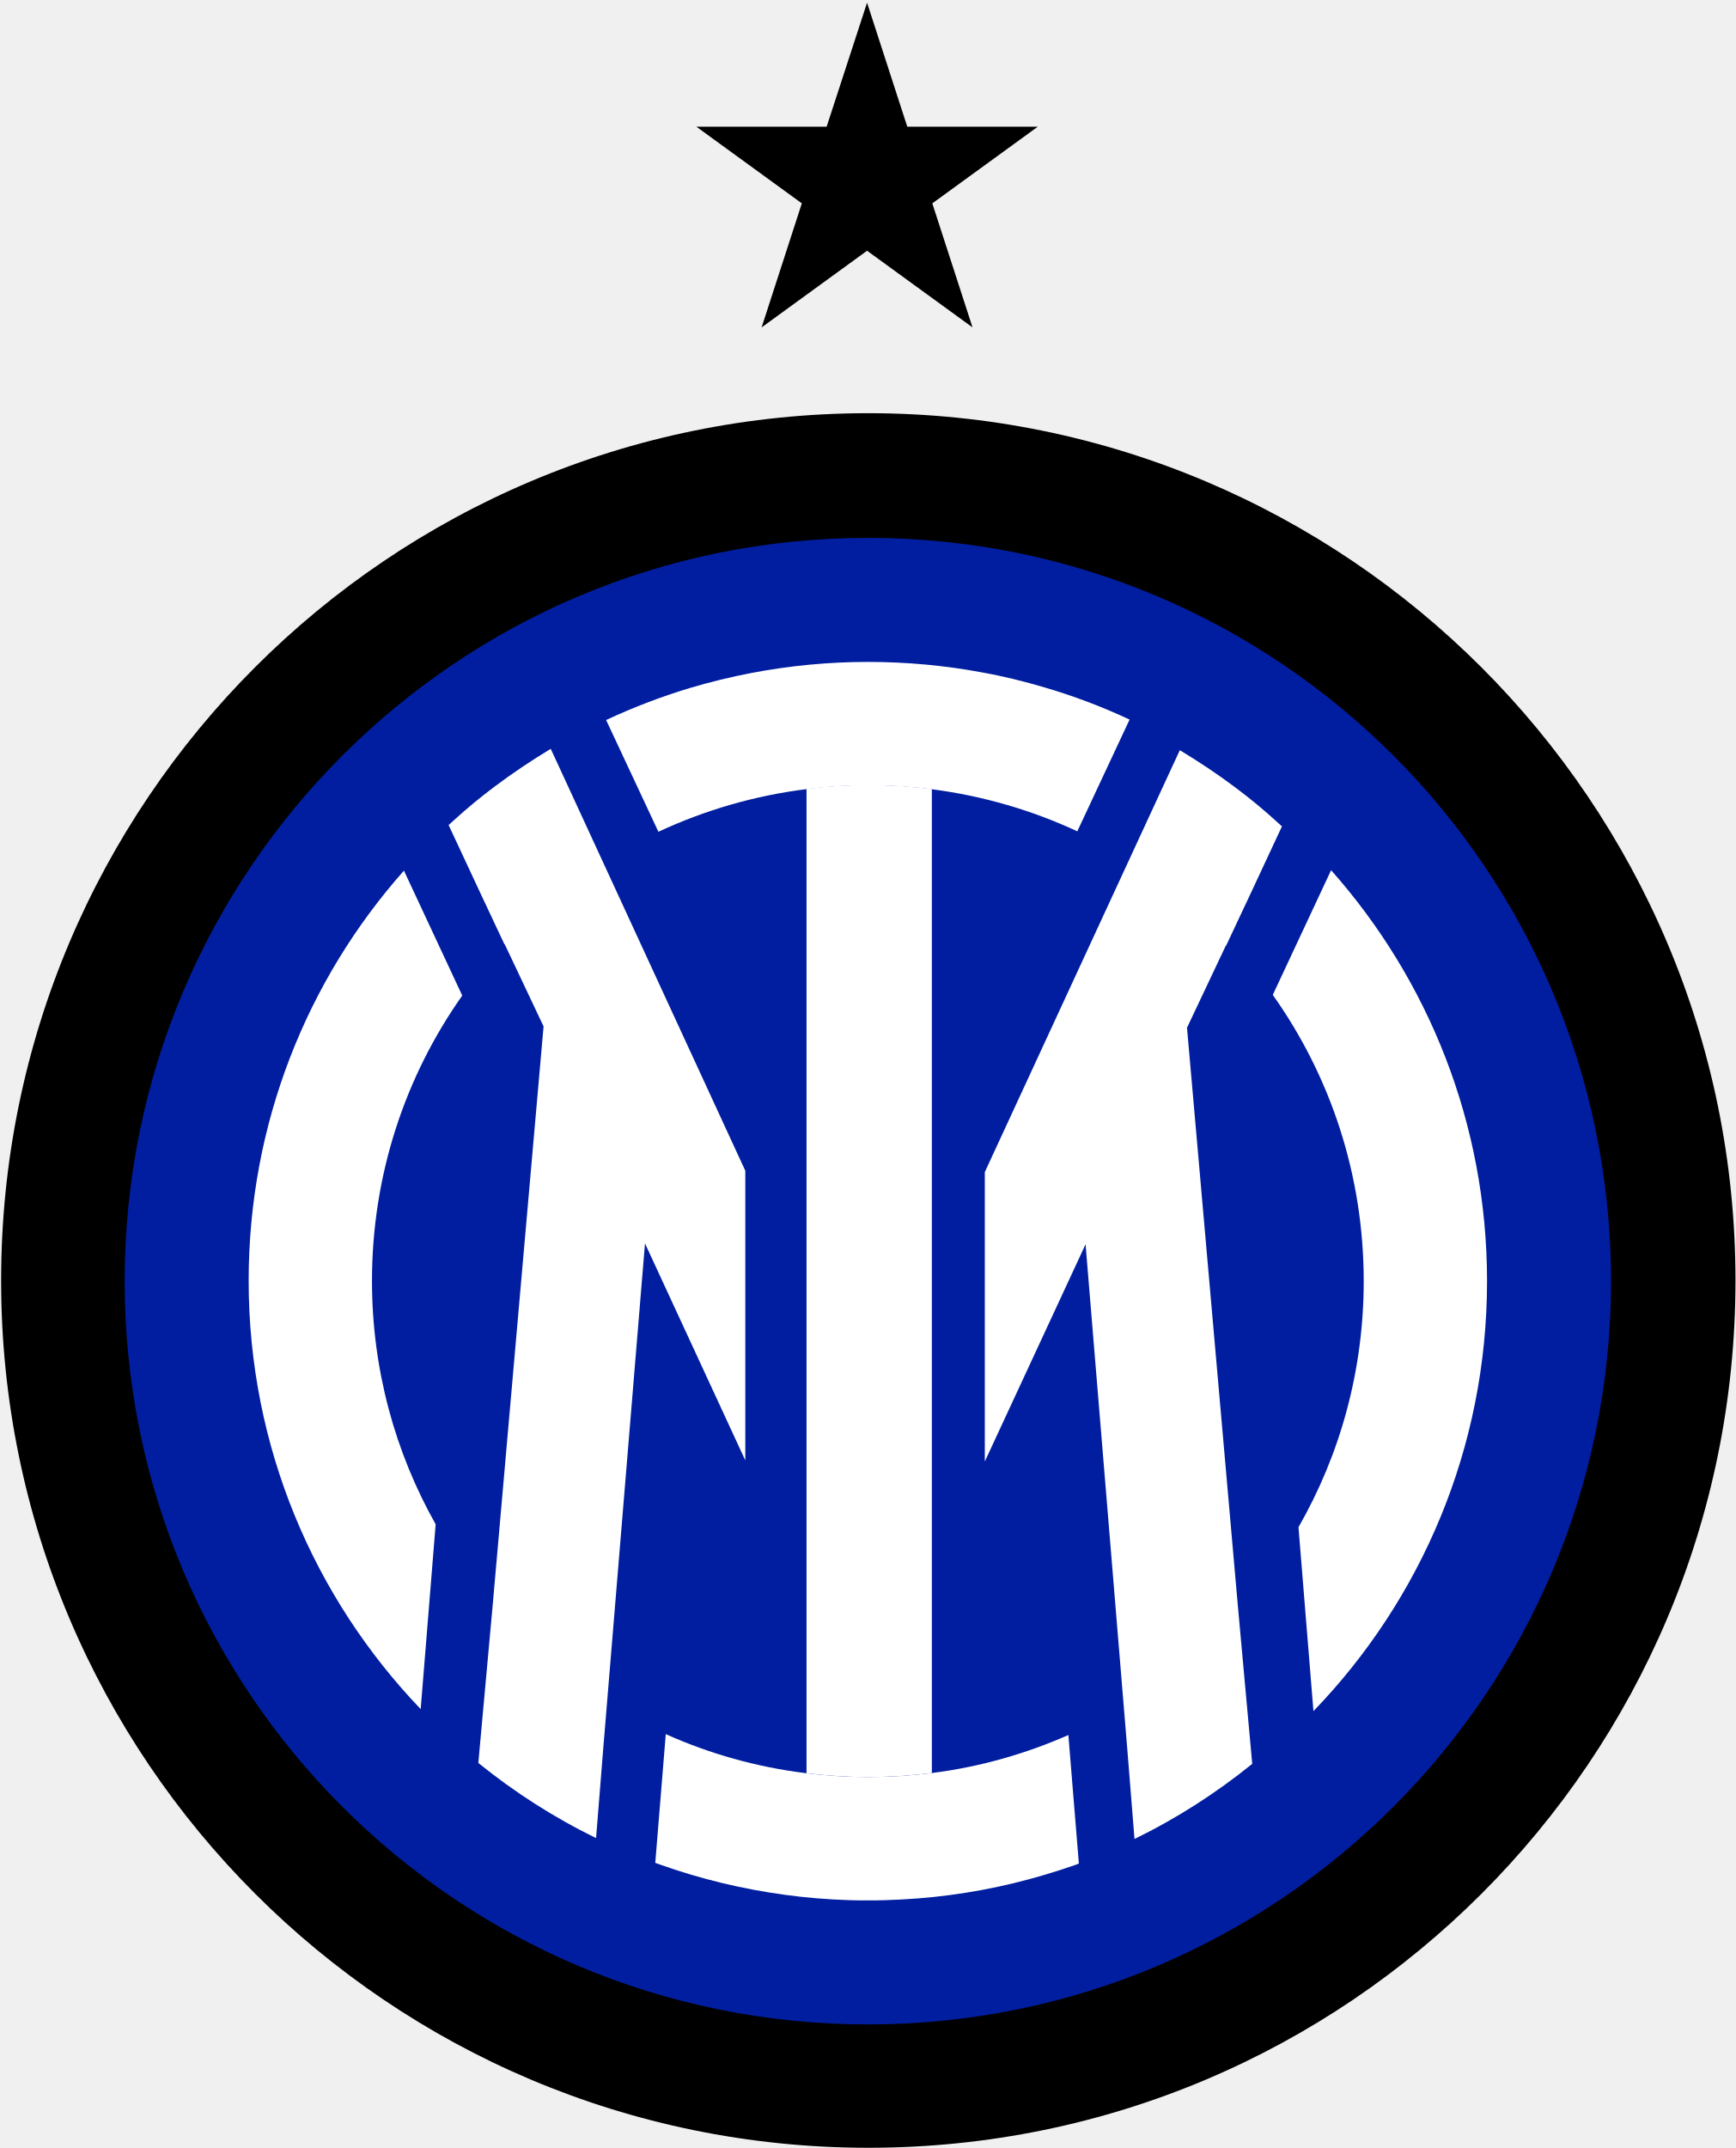
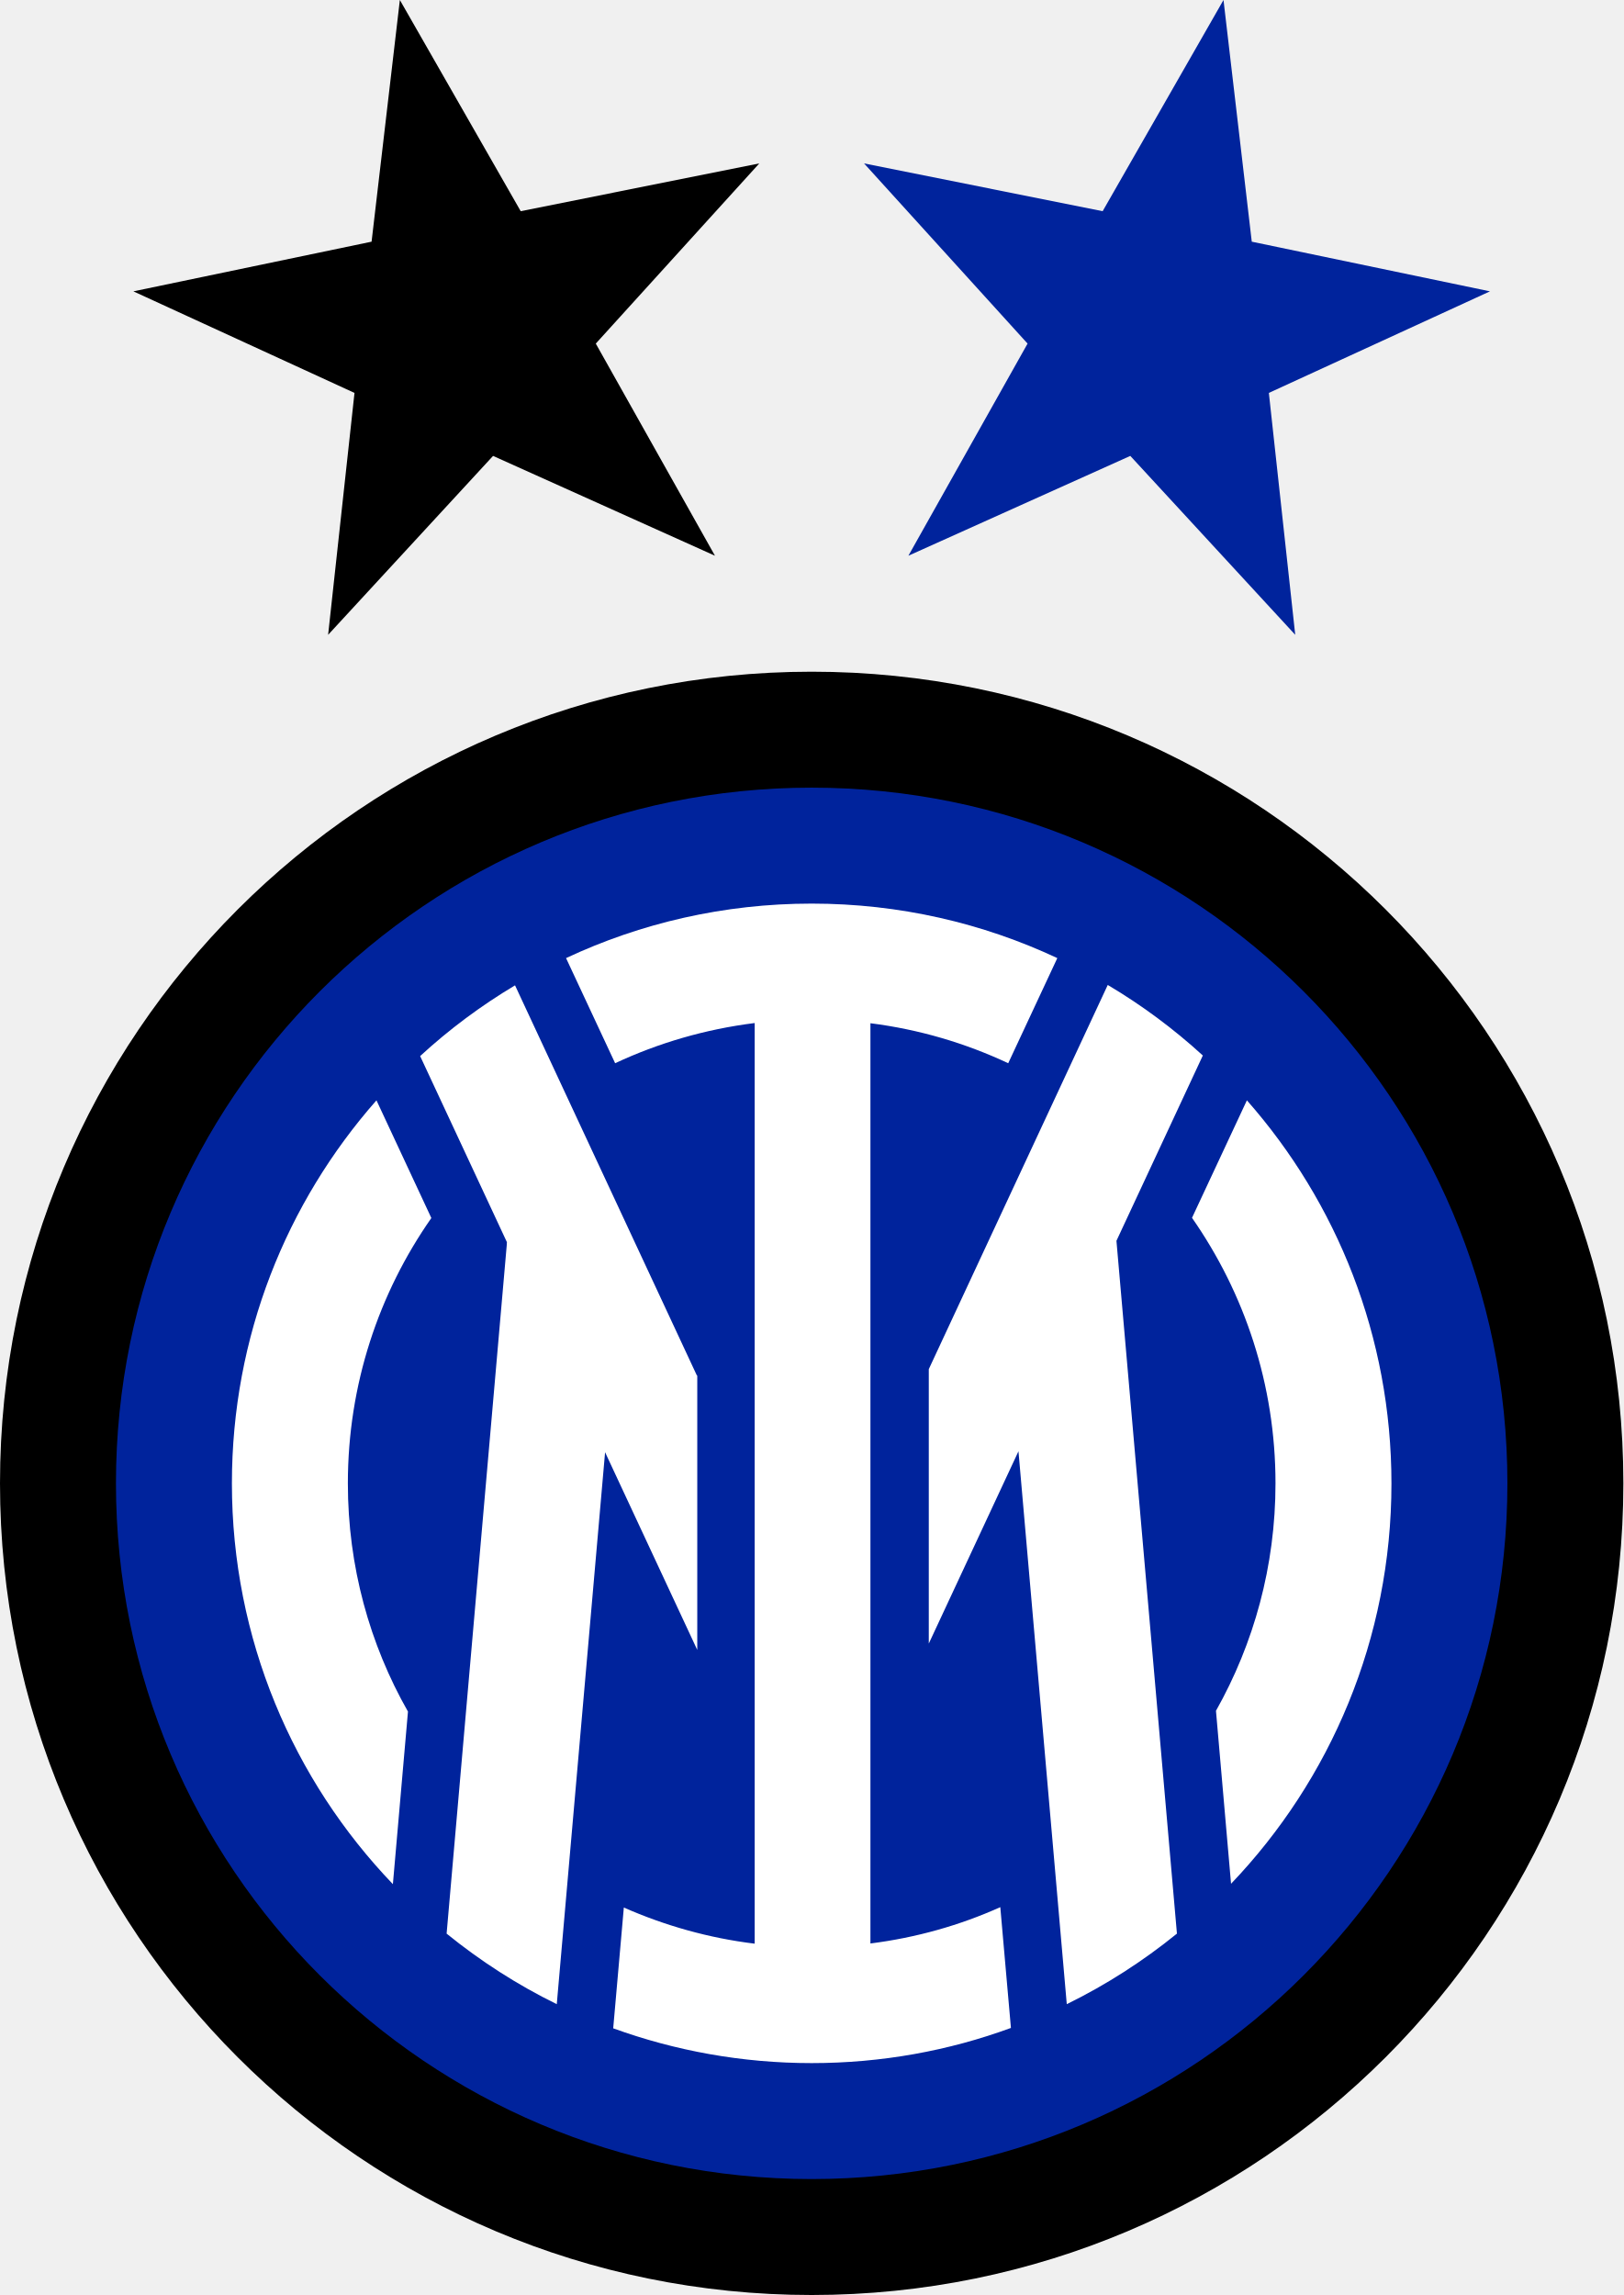
- <svg xmlns="http://www.w3.org/2000/svg" xmlns:xlink="http://www.w3.org/1999/xlink" version="1.1" id="Layer_1" x="0px" y="0px" viewBox="0 0 776.7 961.2" style="enable-background:new 0 0 776.7 961.2;" xml:space="preserve">
-   <style type="text/css">
- 	.st0{clip-path:url(#SVGID_2_);}
- 	.st1{clip-path:url(#SVGID_4_);fill:#011EA0;}
- 	.st2{clip-path:url(#SVGID_6_);fill:#FFFFFF;}
- 	.st3{clip-path:url(#SVGID_8_);fill:#FFFFFF;}
- 	.st4{clip-path:url(#SVGID_10_);fill:#FFFFFF;}
- 	.st5{clip-path:url(#SVGID_10_);}
- </style>
-   <g>
-     <defs>
-       <rect id="SVGID_1_" x="-187.3" y="-86.7" width="1152" height="1135.7" />
-     </defs>
-     <clipPath id="SVGID_2_">
-       <use xlink:href="#SVGID_1_" style="overflow:visible;" />
-     </clipPath>
-     <path class="st0" d="M776.8,573c0,214.4-173.8,388.1-388.1,388.1S0.5,787.4,0.5,573c0-214.4,173.8-388.1,388.1-388.1   S776.8,358.7,776.8,573" />
-   </g>
-   <g>
-     <defs>
-       <rect id="SVGID_3_" x="-187.3" y="-86.7" width="1152" height="1135.7" />
-     </defs>
-     <clipPath id="SVGID_4_">
-       <use xlink:href="#SVGID_3_" style="overflow:visible;" />
-     </clipPath>
-     <path class="st1" d="M721.1,573.3c0,183.7-148.9,332.6-332.6,332.6C204.7,905.9,55.8,757,55.8,573.3s148.9-332.6,332.6-332.6   C572.2,240.6,721.1,389.6,721.1,573.3" />
-   </g>
-   <g>
-     <defs>
-       <rect id="SVGID_5_" x="-187.3" y="-86.7" width="1152" height="1135.7" />
-     </defs>
-     <clipPath id="SVGID_6_">
-       <use xlink:href="#SVGID_5_" style="overflow:visible;" />
-     </clipPath>
-     <path class="st2" d="M206.9,445.5c-25.5,36.1-40.4,80.2-40.4,127.7c0,39.6,10.4,76.8,28.5,108.9l-6.7,82.7   c-47.7-49.8-77-117.3-77-191.7c0-70.4,26.2-134.7,69.5-183.5L206.9,445.5z" />
-     <path class="st2" d="M665.6,573.3c0,74.7-29.6,142.6-77.7,192.4l-6.7-82.3c18.6-32.4,29.2-70,29.2-110.1c0-47.7-15-91.9-40.7-128.1   l26.1-55.8C639.2,438.3,665.6,502.7,665.6,573.3" />
-   </g>
-   <g>
-     <defs>
-       <rect id="SVGID_7_" x="-187.3" y="-86.7" width="1152" height="1135.7" />
-     </defs>
-     <clipPath id="SVGID_8_">
-       <use xlink:href="#SVGID_7_" style="overflow:visible;" />
-     </clipPath>
-     <path class="st3" d="M467.5,307.6c-9.1-2.7-18.4-5-27.9-6.7c-16.6-3.1-33.7-4.7-51.1-4.7c-17.7,0-35.1,1.7-51.9,4.9   c-9.5,1.8-18.8,4.1-27.9,6.8c-12.9,3.9-25.4,8.7-37.4,14.3l23.4,50c20.6-9.6,43-16.2,66.5-19.1c9-1.1,18.1-1.7,27.4-1.7   c9.7,0,19.3,0.6,28.7,1.8c22.9,3,44.7,9.4,64.9,18.8l23.4-50C493.2,316.2,480.5,311.4,467.5,307.6" />
-     <path class="st3" d="M478.2,776.4c-19.1,8.4-39.6,14.3-61.1,17c-9.4,1.2-19,1.8-28.7,1.8c-9.3,0-18.4-0.6-27.4-1.7   c-22.2-2.7-43.4-8.7-63-17.5l-4.7,57.6c0.8,0.3,1.6,0.6,2.5,0.9c17.8,6.3,36.3,10.8,55.5,13.4c9.5,1.3,19.2,2.1,29,2.4   c2.7,0.1,5.4,0.1,8.1,0.1c2.6,0,5.1,0,7.7-0.1c9.8-0.3,19.5-1,29.1-2.3c19.2-2.5,37.8-7.1,55.6-13.3c0.7-0.2,1.4-0.5,2.1-0.8   L478.2,776.4z" />
-     <path class="st3" d="M417.1,353.1v440.3c-9.4,1.2-19,1.8-28.7,1.8c-9.3,0-18.4-0.6-27.4-1.7V353c9-1.1,18.1-1.7,27.4-1.7   C398.1,351.3,407.7,351.9,417.1,353.1" />
-   </g>
-   <g>
-     <defs>
-       <rect id="SVGID_9_" x="-187.3" y="-86.7" width="1152" height="1135.7" />
-     </defs>
-     <clipPath id="SVGID_10_">
-       <use xlink:href="#SVGID_9_" style="overflow:visible;" />
-     </clipPath>
-     <path class="st4" d="M249.2,340.9L249.2,340.9l-2.7-5.8c-8.6,5.2-17,10.8-25,16.8c-6.4,4.8-12.6,9.9-18.5,15.3   c-0.7,0.7-1.5,1.3-2.2,2l15.5,33.2l1,2.1v0l8.5,18.1c0,0,0.1-0.1,0.1-0.1l17.4,36.8l-22.8,259.3l-6.4,70.3   c16.2,13.1,33.8,24.4,52.7,33.6l3.2-39.9l18.7-226.2l44.9,97.1V523.9L249.2,340.9z" />
-     <path class="st4" d="M525.4,341.5L525.4,341.5l2.7-5.8c8.6,5.2,17,10.8,25,16.8c6.4,4.8,12.6,9.9,18.5,15.3c0.7,0.7,1.5,1.3,2.2,2   l-15.5,33.2l-1,2.1v0l-8.5,18.1c0,0-0.1-0.1-0.1-0.1l-17.4,36.8L554.1,719l6.4,70.3c-16.2,13.1-33.8,24.4-52.7,33.6l-3.2-39.9   l-18.7-226.2L440.8,654V524.5L525.4,341.5z" />
-     <polygon class="st5" points="388.1,1.2 406.1,56.7 464.5,56.7 417.3,91 435.3,146.5 388.1,112.2 340.9,146.5 358.9,91 311.7,56.7    370,56.7  " />
+ <svg xmlns="http://www.w3.org/2000/svg" viewBox="0 0 840 1187.582" version="1.1" id="svg2" width="840" height="1187.582">
+   <defs id="defs2" />
+   <circle cx="420" cy="767.583" r="420" id="circle1" />
+   <circle cx="420" cy="767.583" r="360" fill="#00239c" id="circle2" />
+   <path fill="#ffffff" d="m 645.2,569.383 -28.4,60.8 c 27.2,39 43.2,86.3 43.2,137.4 0,42.8 -11.2,82.9 -30.8,117.7 l 7.8,89.5 c 51.4,-53.8 83,-126.8 83,-207.1 0,-76.1 -28.2,-145.4 -74.8,-198.3 z M 450.4,1005.683 V 529.483 c 25.2,3.2 49.2,10.3 71.3,20.7 l 25.4,-54.4 c -38.6,-18.1 -81.7,-28.2 -127.1,-28.2 -45.4,0 -88.5,10.1 -127.1,28.2 l 25.4,54.4 c 22.4,-10.5 46.7,-17.6 72.2,-20.8 v 476.4 c -23.8,-2.9 -46.6,-9.4 -67.7,-18.7 l -5.5,62.5 c 32,11.6 66.6,18 102.7,18 36.2,0 71,-6.4 103.1,-18.2 l -5.5,-62.5 c -20.9,9.4 -43.5,15.8 -67.2,18.8 z M 194.8,569.383 c -46.6,52.9 -74.8,122.2 -74.8,198.2 0,80.5 31.7,153.6 83.3,207.4 l 7.8,-89.3 c -19.8,-34.8 -31.1,-75.1 -31.1,-118.1 0,-51.1 16,-98.4 43.2,-137.3 z m 382.9,72.7 44.7,-95.9 c -15.1,-13.8 -31.5,-26 -49.2,-36.5 l -92.6,198.8 v 142 l 46.4,-99.5 25,286.1 c 20.4,-10 39.5,-22.3 57,-36.5 z m -217.1,69.7 -94.1,-201.9 c -17.6,10.5 -34.1,22.8 -49.1,36.6 l 44.9,96.3 -0.1,1.7 -31.1,356.1 c 17.5,14.2 36.6,26.5 57,36.5 l 25,-285.6 47.7,102.3 v -142 z" id="path2" />
+   <g id="g3" transform="translate(48.88248,347.5825)">
+     <path style="fill:#000000;fill-opacity:1;stroke:none;stroke-width:1.051;stroke-linecap:square" id="path3" d="m 458.259,-49.909 -102.12,-73.657 -102.191,73.558 38.495,-119.883 -101.537,-74.458 125.911,-0.435 39.438,-119.576 39.322,119.614 125.91,0.556 -101.608,74.36 z" transform="rotate(-11.5807,339.8643,621.4398)" />
+     <path style="fill:#00239c;fill-opacity:1;stroke:none;stroke-width:1.051;stroke-linecap:square" id="path3-5" d="m 458.259,-49.909 -102.12,-73.657 -102.191,73.558 38.495,-119.883 -101.537,-74.458 125.911,-0.435 39.438,-119.576 39.322,119.614 125.91,0.556 -101.608,74.36 z" transform="matrix(-0.9796429,-0.2007479,-0.2007479,0.9796429,860.0692,80.87775)" />
  </g>
</svg>
